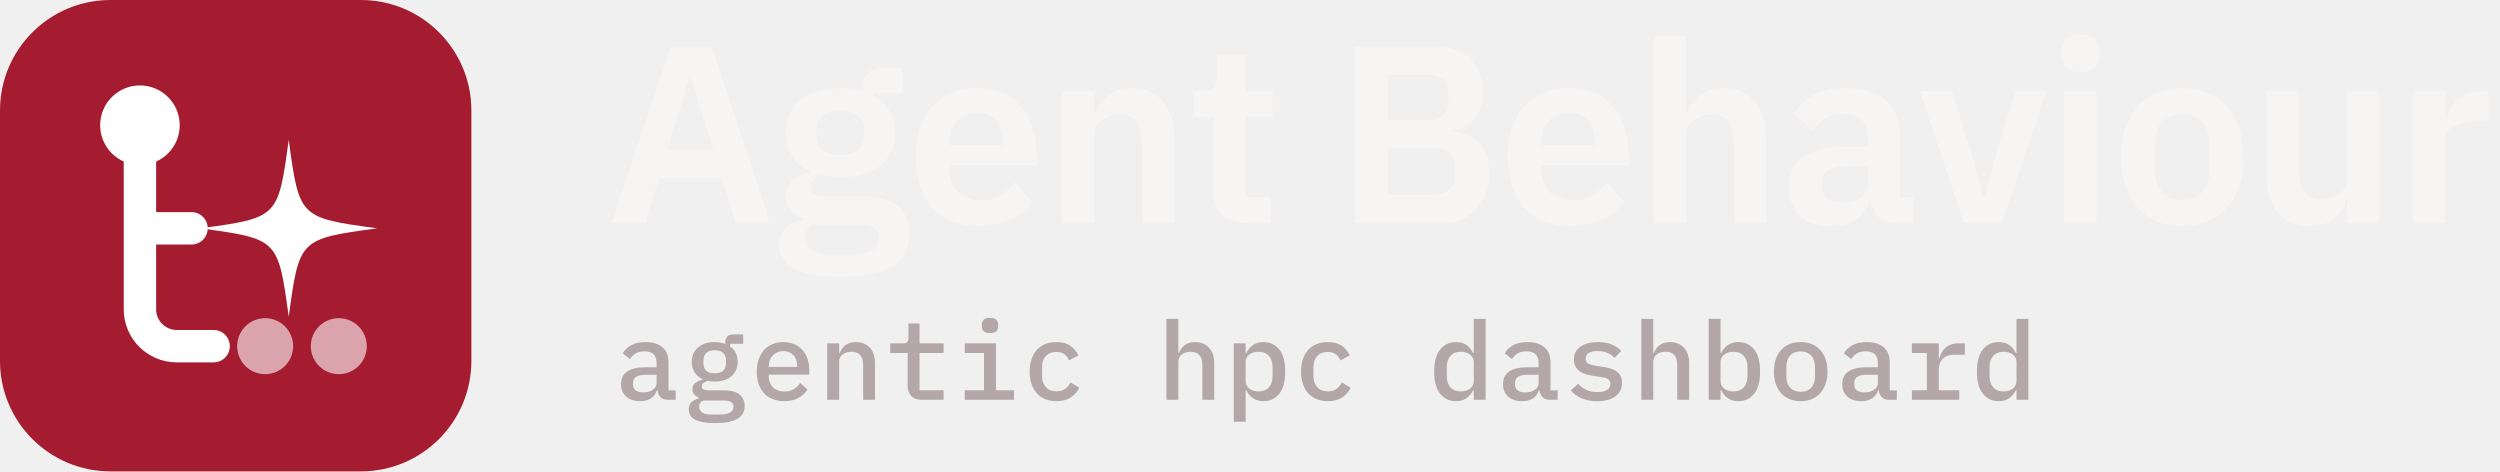
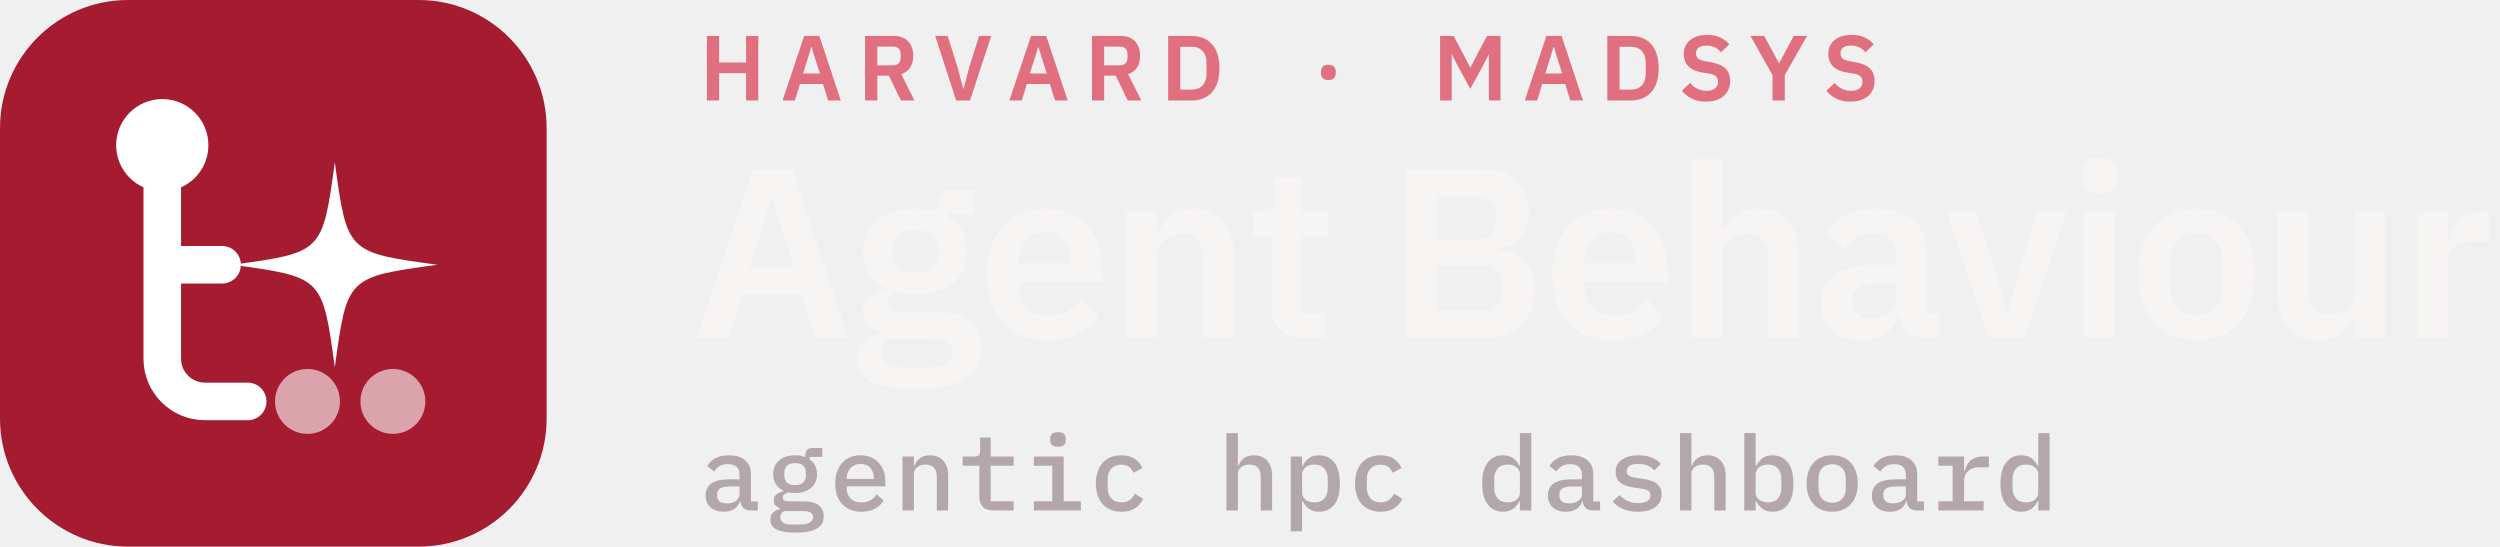
- <svg xmlns="http://www.w3.org/2000/svg" viewBox="0 0 297 56" width="297" height="56" role="img" aria-label="Agent Behaviour, agentic hpc dashboard">
-   <g transform="scale(1.75)">
+ <svg xmlns="http://www.w3.org/2000/svg" viewBox="0 0 311 68" width="311" height="68" role="img" aria-label="Harvard MaDSys: Agent Behaviour, agentic hpc dashboard">
+   <g transform="scale(2.125)">
    <rect width="32" height="32" rx="7.5" fill="#A51C30" />
    <path d="M9.5 10.5V21a2.5 2.5 0 0 0 2.5 2.5H14.5M9.5 15.5H13" fill="none" stroke="#fff" stroke-width="2.2" stroke-linecap="round" stroke-linejoin="round" />
    <circle cx="9.5" cy="8.5" r="2.7" fill="#fff" />
    <path d="M19.6 9.5C20.32 14.78 20.32 14.78 25.6 15.5C20.32 16.22 20.32 16.22 19.6 21.5C18.88 16.22 18.88 16.22 13.6 15.5C18.88 14.78 18.88 14.78 19.6 9.5Z" fill="#fff" />
    <circle cx="18" cy="23.5" r="1.9" fill="#fff" fill-opacity=".6" />
    <circle cx="23" cy="23.5" r="1.9" fill="#fff" fill-opacity=".6" />
  </g>
-   <path transform="translate(72 26.5)" fill="#f7f4f4" d="M19.53 0H15.42L13.74 -5.34H6.3L4.65 0H0.63L7.65 -20.94H12.57ZM12.78 -8.73 11.07 -14.01 10.08 -17.34H9.93L8.94 -14.01L7.26 -8.73ZM36.06 1.32Q36.06 2.94 35.25 4.06Q34.44 5.19 32.64 5.77Q30.84 6.36 27.84 6.36Q25.2 6.36 23.6 5.92Q21.99 5.49 21.27 4.65Q20.55 3.81 20.55 2.67Q20.55 1.35 21.3 0.61Q22.05 -0.12 23.34 -0.33V-0.66Q22.38 -0.93 21.86 -1.62Q21.33 -2.31 21.33 -3.27Q21.33 -4.47 22.2 -5.13Q23.07 -5.79 24.21 -6.03V-6.15Q22.8 -6.81 22.08 -7.98Q21.36 -9.15 21.36 -10.71Q21.36 -12.3 22.09 -13.5Q22.83 -14.7 24.29 -15.36Q25.74 -16.02 27.84 -16.02Q28.62 -16.02 29.31 -15.93Q30 -15.84 30.57 -15.63V-16.14Q30.57 -17.28 31.14 -17.85Q31.71 -18.42 32.79 -18.42H35.22V-15.48H31.89V-15.06Q33.12 -14.37 33.72 -13.24Q34.32 -12.12 34.32 -10.71Q34.32 -9.15 33.59 -7.95Q32.85 -6.75 31.41 -6.11Q29.97 -5.46 27.84 -5.46Q27.18 -5.46 26.57 -5.54Q25.95 -5.61 25.44 -5.73Q24.99 -5.52 24.66 -5.17Q24.33 -4.83 24.33 -4.32Q24.33 -3.72 24.84 -3.43Q25.35 -3.15 26.37 -3.15H30.57Q33.45 -3.15 34.76 -1.98Q36.06 -0.81 36.06 1.32ZM32.46 1.77Q32.46 1.02 31.86 0.6Q31.26 0.18 29.79 0.18H24.45Q24.03 0.51 23.84 0.93Q23.64 1.35 23.64 1.8Q23.64 2.7 24.39 3.21Q25.14 3.72 26.94 3.72H28.86Q30.72 3.72 31.59 3.24Q32.46 2.76 32.46 1.77ZM27.84 -8.07Q29.22 -8.07 29.94 -8.68Q30.66 -9.3 30.66 -10.47V-10.98Q30.66 -12.18 29.94 -12.78Q29.22 -13.38 27.84 -13.38Q26.49 -13.38 25.76 -12.78Q25.02 -12.18 25.02 -10.98V-10.47Q25.02 -9.3 25.76 -8.68Q26.49 -8.07 27.84 -8.07ZM44.16 0.36Q41.85 0.36 40.2 -0.65Q38.55 -1.65 37.66 -3.5Q36.78 -5.34 36.78 -7.86Q36.78 -10.32 37.65 -12.16Q38.52 -14.01 40.14 -15.02Q41.76 -16.02 44.04 -16.02Q46.5 -16.02 48.08 -14.94Q49.65 -13.86 50.41 -12.07Q51.18 -10.29 51.18 -8.13V-6.87H40.77V-6.48Q40.77 -4.8 41.73 -3.75Q42.69 -2.7 44.58 -2.7Q45.99 -2.7 46.92 -3.31Q47.85 -3.93 48.57 -4.83L50.64 -2.52Q49.68 -1.23 48.02 -0.43Q46.35 0.36 44.16 0.36ZM44.1 -13.14Q43.08 -13.14 42.33 -12.67Q41.58 -12.21 41.17 -11.38Q40.77 -10.56 40.77 -9.48V-9.24H47.19V-9.51Q47.19 -10.62 46.83 -11.41Q46.47 -12.21 45.78 -12.67Q45.09 -13.14 44.1 -13.14ZM57.96 0H54.12V-15.66H57.96V-13.05H58.11Q58.59 -14.31 59.62 -15.16Q60.66 -16.02 62.49 -16.02Q64.89 -16.02 66.19 -14.41Q67.5 -12.81 67.5 -9.9V0H63.66V-9.51Q63.66 -11.16 63.06 -12.02Q62.46 -12.87 61.08 -12.87Q60.3 -12.87 59.58 -12.58Q58.86 -12.3 58.41 -11.74Q57.96 -11.19 57.96 -10.35ZM78.96 0H76.2Q74.22 0 73.19 -1.03Q72.15 -2.07 72.15 -3.99V-12.63H69.84V-15.66H71.04Q71.91 -15.66 72.22 -16.06Q72.54 -16.47 72.54 -17.28V-19.95H75.99V-15.66H79.2V-12.63H75.99V-3.06H78.96ZM88.95 0V-20.94H98.64Q101.22 -20.94 102.7 -19.47Q104.19 -18 104.19 -15.57Q104.19 -13.98 103.65 -13.02Q103.11 -12.06 102.25 -11.61Q101.4 -11.16 100.44 -11.07V-10.89Q101.13 -10.89 101.91 -10.62Q102.69 -10.35 103.39 -9.78Q104.1 -9.21 104.53 -8.28Q104.97 -7.35 104.97 -6Q104.97 -4.32 104.27 -2.97Q103.56 -1.62 102.34 -0.81Q101.13 0 99.57 0ZM92.91 -8.97V-3.36H98.43Q99.18 -3.36 99.72 -3.63Q100.26 -3.9 100.54 -4.41Q100.83 -4.92 100.83 -5.64V-6.66Q100.83 -7.41 100.54 -7.92Q100.26 -8.43 99.72 -8.7Q99.18 -8.97 98.43 -8.97ZM92.91 -17.58V-12.21H97.8Q98.52 -12.21 99.03 -12.48Q99.54 -12.75 99.81 -13.25Q100.08 -13.74 100.08 -14.43V-15.36Q100.08 -16.05 99.81 -16.56Q99.54 -17.07 99.03 -17.32Q98.52 -17.58 97.8 -17.58ZM114.48 0.36Q112.17 0.36 110.52 -0.65Q108.87 -1.65 107.98 -3.5Q107.1 -5.34 107.1 -7.86Q107.1 -10.32 107.97 -12.16Q108.84 -14.01 110.46 -15.02Q112.08 -16.02 114.36 -16.02Q116.82 -16.02 118.39 -14.94Q119.97 -13.86 120.73 -12.07Q121.5 -10.29 121.5 -8.13V-6.87H111.09V-6.48Q111.09 -4.8 112.05 -3.75Q113.01 -2.7 114.9 -2.7Q116.31 -2.7 117.24 -3.31Q118.17 -3.93 118.89 -4.83L120.96 -2.52Q120 -1.23 118.33 -0.43Q116.67 0.36 114.48 0.36ZM114.42 -13.14Q113.4 -13.14 112.65 -12.67Q111.9 -12.21 111.49 -11.38Q111.09 -10.56 111.09 -9.48V-9.24H117.51V-9.51Q117.51 -10.62 117.15 -11.41Q116.79 -12.21 116.1 -12.67Q115.41 -13.14 114.42 -13.14ZM124.44 0V-22.2H128.28V-13.05H128.43Q128.91 -14.31 129.94 -15.16Q130.98 -16.02 132.81 -16.02Q135.21 -16.02 136.51 -14.41Q137.82 -12.81 137.82 -9.9V0H133.98V-9.51Q133.98 -11.16 133.38 -12.02Q132.78 -12.87 131.4 -12.87Q130.62 -12.87 129.9 -12.58Q129.18 -12.3 128.73 -11.74Q128.28 -11.19 128.28 -10.35V0ZM155.28 0H153.15Q152.28 0 151.61 -0.4Q150.93 -0.81 150.56 -1.59Q150.18 -2.37 150.18 -3.42V-3.75L151.14 -2.7H150.06Q149.67 -1.2 148.45 -0.42Q147.24 0.36 145.5 0.36Q143.1 0.36 141.81 -0.92Q140.52 -2.19 140.52 -4.26Q140.52 -5.88 141.31 -6.93Q142.11 -7.98 143.61 -8.52Q145.11 -9.06 147.21 -9.06H149.88V-10.2Q149.88 -11.49 149.19 -12.22Q148.5 -12.96 146.97 -12.96Q145.62 -12.96 144.8 -12.38Q143.97 -11.79 143.4 -10.98L141.12 -13.02Q141.99 -14.37 143.43 -15.2Q144.87 -16.02 147.24 -16.02Q150.39 -16.02 152.06 -14.56Q153.72 -13.11 153.72 -10.44V-3.06H155.28ZM149.88 -6.75H147.42Q145.92 -6.75 145.17 -6.25Q144.42 -5.76 144.42 -4.83V-4.32Q144.42 -3.39 145.05 -2.91Q145.68 -2.43 146.79 -2.43Q147.66 -2.43 148.35 -2.68Q149.04 -2.94 149.46 -3.45Q149.88 -3.96 149.88 -4.68ZM165.87 0H161.31L156.09 -15.66H159.87L162.06 -8.91L163.59 -3.33H163.8L165.33 -8.91L167.46 -15.66H171.12ZM175.14 -17.94Q173.97 -17.94 173.43 -18.49Q172.89 -19.05 172.89 -19.86V-20.46Q172.89 -21.3 173.43 -21.84Q173.97 -22.38 175.14 -22.38Q176.31 -22.38 176.85 -21.84Q177.39 -21.3 177.39 -20.46V-19.86Q177.39 -19.05 176.85 -18.49Q176.31 -17.94 175.14 -17.94ZM173.22 0V-15.66H177.06V0ZM187.23 0.36Q185.01 0.36 183.38 -0.65Q181.74 -1.65 180.86 -3.5Q179.97 -5.34 179.97 -7.86Q179.97 -10.38 180.86 -12.2Q181.74 -14.01 183.38 -15.02Q185.01 -16.02 187.23 -16.02Q189.48 -16.02 191.12 -15.02Q192.75 -14.01 193.63 -12.2Q194.52 -10.38 194.52 -7.86Q194.52 -5.34 193.63 -3.5Q192.75 -1.65 191.12 -0.65Q189.48 0.36 187.23 0.36ZM187.23 -2.73Q188.76 -2.73 189.63 -3.67Q190.5 -4.62 190.5 -6.39V-9.3Q190.5 -11.07 189.63 -12Q188.76 -12.93 187.23 -12.93Q185.76 -12.93 184.88 -12Q183.99 -11.07 183.99 -9.3V-6.39Q183.99 -4.62 184.88 -3.67Q185.76 -2.73 187.23 -2.73ZM206.82 0V-2.61H206.67Q206.28 -1.44 205.26 -0.54Q204.24 0.36 202.29 0.36Q199.89 0.36 198.59 -1.25Q197.28 -2.85 197.28 -5.76V-15.66H201.12V-6.15Q201.12 -4.53 201.75 -3.67Q202.38 -2.82 203.76 -2.82Q204.51 -2.82 205.22 -3.09Q205.92 -3.36 206.37 -3.92Q206.82 -4.47 206.82 -5.31V-15.66H210.66V0ZM218.49 0H214.65V-15.66H218.49V-12.42H218.64Q218.85 -13.26 219.34 -13.99Q219.84 -14.73 220.69 -15.2Q221.55 -15.66 222.78 -15.66H223.62V-12.03H222.42Q221.13 -12.03 220.25 -11.77Q219.36 -11.52 218.93 -10.99Q218.49 -10.47 218.49 -9.6Z" />
-   <path transform="translate(73 47.5)" fill="#b3a7aa" d="M6.4 0Q5.79 0 5.48 -0.31Q5.17 -0.62 5.11 -1.13H5.04Q4.85 -0.52 4.34 -0.18Q3.82 0.16 3.03 0.16Q2 0.16 1.39 -0.38Q0.78 -0.92 0.78 -1.87Q0.78 -2.85 1.5 -3.36Q2.22 -3.87 3.72 -3.87H5V-4.39Q5 -5.76 3.56 -5.76Q2.91 -5.76 2.51 -5.51Q2.11 -5.25 1.83 -4.84L0.99 -5.52Q1.27 -6.07 1.95 -6.47Q2.63 -6.86 3.69 -6.86Q4.97 -6.86 5.69 -6.25Q6.42 -5.64 6.42 -4.48V-1.12H7.27V0ZM3.43 -0.88Q4.12 -0.88 4.56 -1.2Q5 -1.51 5 -2V-2.98H3.74Q2.21 -2.98 2.21 -2.05V-1.79Q2.21 -1.34 2.54 -1.11Q2.86 -0.88 3.43 -0.88ZM15.47 0.73Q15.47 1.77 14.6 2.26Q13.73 2.76 11.95 2.76Q11.08 2.76 10.48 2.65Q9.89 2.53 9.52 2.33Q9.15 2.12 8.99 1.82Q8.83 1.52 8.83 1.14Q8.83 0.6 9.13 0.29Q9.44 -0.01 10 -0.16V-0.29Q9.66 -0.42 9.46 -0.65Q9.26 -0.88 9.26 -1.26Q9.26 -1.75 9.59 -2.01Q9.93 -2.26 10.46 -2.39V-2.46Q9.85 -2.74 9.52 -3.26Q9.18 -3.78 9.18 -4.51Q9.18 -5.04 9.37 -5.48Q9.57 -5.92 9.93 -6.22Q10.28 -6.53 10.78 -6.7Q11.28 -6.86 11.91 -6.86Q12.61 -6.86 13.17 -6.64V-6.86Q13.17 -7.25 13.39 -7.51Q13.61 -7.77 14.07 -7.77H15.29V-6.66H13.73V-6.34Q14.17 -6.04 14.4 -5.58Q14.64 -5.12 14.64 -4.51Q14.64 -3.98 14.44 -3.54Q14.25 -3.11 13.89 -2.8Q13.53 -2.5 13.03 -2.33Q12.53 -2.17 11.91 -2.17Q11.47 -2.17 11.08 -2.25Q10.84 -2.18 10.61 -2.03Q10.37 -1.87 10.37 -1.6Q10.37 -1.29 10.67 -1.21Q10.97 -1.13 11.41 -1.13H12.92Q14.27 -1.13 14.87 -0.62Q15.47 -0.1 15.47 0.73ZM14.14 0.82Q14.14 0.48 13.87 0.28Q13.6 0.08 12.88 0.08H10.56Q10.06 0.31 10.06 0.83Q10.06 1.21 10.38 1.48Q10.7 1.75 11.44 1.75H12.49Q13.3 1.75 13.72 1.51Q14.14 1.27 14.14 0.82ZM11.91 -3.15Q12.6 -3.15 12.92 -3.47Q13.25 -3.8 13.25 -4.34V-4.69Q13.25 -5.24 12.92 -5.56Q12.6 -5.89 11.91 -5.89Q11.22 -5.89 10.89 -5.56Q10.57 -5.24 10.57 -4.69V-4.34Q10.57 -3.8 10.89 -3.47Q11.22 -3.15 11.91 -3.15ZM20.16 0.16Q19.4 0.16 18.79 -0.09Q18.17 -0.34 17.76 -0.79Q17.34 -1.25 17.12 -1.89Q16.9 -2.53 16.9 -3.34Q16.9 -4.15 17.13 -4.8Q17.36 -5.45 17.76 -5.91Q18.17 -6.37 18.76 -6.62Q19.34 -6.86 20.06 -6.86Q20.76 -6.86 21.33 -6.62Q21.91 -6.38 22.31 -5.94Q22.71 -5.5 22.93 -4.89Q23.14 -4.28 23.14 -3.54V-3H18.33V-2.78Q18.33 -1.99 18.82 -1.49Q19.32 -0.99 20.19 -0.99Q20.84 -0.99 21.3 -1.27Q21.76 -1.55 22.05 -2.02L22.93 -1.23Q22.59 -0.65 21.9 -0.25Q21.2 0.16 20.16 0.16ZM20.06 -5.79Q19.68 -5.79 19.36 -5.65Q19.05 -5.52 18.82 -5.28Q18.59 -5.04 18.46 -4.72Q18.33 -4.39 18.33 -4V-3.91H21.7V-4.04Q21.7 -4.84 21.25 -5.31Q20.8 -5.79 20.06 -5.79ZM25.27 0V-6.71H26.69V-5.56H26.75Q26.86 -5.82 27.02 -6.06Q27.18 -6.3 27.42 -6.48Q27.65 -6.66 27.96 -6.76Q28.27 -6.86 28.69 -6.86Q29.7 -6.86 30.33 -6.2Q30.95 -5.54 30.95 -4.32V0H29.54V-4.11Q29.54 -5.71 28.14 -5.71Q27.87 -5.71 27.61 -5.64Q27.35 -5.56 27.14 -5.42Q26.94 -5.28 26.81 -5.06Q26.69 -4.84 26.69 -4.55V0ZM36.54 0Q35.66 0 35.24 -0.47Q34.83 -0.95 34.83 -1.7V-5.56H32.76V-6.71H34.23Q34.61 -6.71 34.76 -6.86Q34.92 -7.01 34.92 -7.4V-9.07H36.24V-6.71H39.1V-5.56H36.24V-1.14H39.1V0ZM44.62 -7.93Q44.07 -7.93 43.86 -8.15Q43.64 -8.37 43.64 -8.7V-8.97Q43.64 -9.29 43.86 -9.52Q44.07 -9.74 44.6 -9.74Q45.15 -9.74 45.36 -9.52Q45.58 -9.29 45.58 -8.97V-8.7Q45.58 -8.37 45.36 -8.15Q45.15 -7.93 44.62 -7.93ZM41.61 -1.14H43.9V-5.56H41.61V-6.71H45.32V-1.14H47.46V0H41.61ZM52.51 0.16Q51.75 0.16 51.16 -0.09Q50.57 -0.34 50.16 -0.79Q49.75 -1.25 49.54 -1.9Q49.32 -2.55 49.32 -3.35Q49.32 -4.16 49.54 -4.81Q49.75 -5.46 50.16 -5.92Q50.57 -6.37 51.16 -6.62Q51.75 -6.86 52.49 -6.86Q53.53 -6.86 54.16 -6.42Q54.8 -5.98 55.11 -5.28L54 -4.68Q53.82 -5.15 53.45 -5.42Q53.08 -5.69 52.49 -5.69Q51.69 -5.69 51.25 -5.21Q50.8 -4.72 50.8 -3.91V-2.79Q50.8 -2 51.25 -1.51Q51.69 -1.01 52.52 -1.01Q53.14 -1.01 53.54 -1.3Q53.94 -1.59 54.17 -2.08L55.21 -1.44Q54.89 -0.74 54.22 -0.29Q53.56 0.16 52.51 0.16ZM65.57 -9.62H66.99V-5.56H67.05Q67.16 -5.82 67.32 -6.06Q67.48 -6.3 67.72 -6.48Q67.95 -6.66 68.26 -6.76Q68.58 -6.86 68.99 -6.86Q70.01 -6.86 70.63 -6.2Q71.25 -5.54 71.25 -4.32V0H69.84V-4.11Q69.84 -5.71 68.45 -5.71Q68.17 -5.71 67.91 -5.64Q67.65 -5.56 67.44 -5.42Q67.24 -5.28 67.11 -5.06Q66.99 -4.84 66.99 -4.55V0H65.57ZM73.57 -6.71H74.98V-5.56H75.06Q75.36 -6.17 75.86 -6.52Q76.35 -6.86 77.09 -6.86Q78.27 -6.86 78.98 -5.98Q79.68 -5.1 79.68 -3.35Q79.68 -1.61 78.98 -0.73Q78.27 0.16 77.09 0.16Q76.35 0.16 75.86 -0.19Q75.36 -0.53 75.06 -1.14H74.98V2.6H73.57ZM76.51 -1Q77.31 -1 77.75 -1.49Q78.18 -1.99 78.18 -2.81V-3.9Q78.18 -4.72 77.75 -5.21Q77.31 -5.71 76.51 -5.71Q76.19 -5.71 75.92 -5.63Q75.65 -5.55 75.44 -5.39Q75.23 -5.24 75.11 -5.01Q74.98 -4.78 74.98 -4.47V-2.24Q74.98 -1.92 75.11 -1.7Q75.23 -1.47 75.44 -1.31Q75.65 -1.16 75.92 -1.08Q76.19 -1 76.51 -1ZM84.75 0.16Q83.99 0.16 83.4 -0.09Q82.81 -0.34 82.4 -0.79Q81.99 -1.25 81.78 -1.9Q81.56 -2.55 81.56 -3.35Q81.56 -4.16 81.78 -4.81Q81.99 -5.46 82.4 -5.92Q82.81 -6.37 83.4 -6.62Q83.99 -6.86 84.73 -6.86Q85.77 -6.86 86.4 -6.42Q87.04 -5.98 87.35 -5.28L86.24 -4.68Q86.06 -5.15 85.69 -5.42Q85.32 -5.69 84.73 -5.69Q83.93 -5.69 83.49 -5.21Q83.04 -4.72 83.04 -3.91V-2.79Q83.04 -2 83.49 -1.51Q83.93 -1.01 84.76 -1.01Q85.38 -1.01 85.78 -1.3Q86.18 -1.59 86.41 -2.08L87.45 -1.44Q87.13 -0.74 86.46 -0.29Q85.8 0.16 84.75 0.16ZM102.08 -1.14H102Q101.7 -0.53 101.21 -0.19Q100.71 0.16 99.97 0.16Q98.79 0.16 98.09 -0.73Q97.38 -1.61 97.38 -3.35Q97.38 -5.1 98.09 -5.98Q98.79 -6.86 99.97 -6.86Q100.71 -6.86 101.21 -6.52Q101.7 -6.17 102 -5.56H102.08V-9.62H103.49V0H102.08ZM100.56 -1Q100.87 -1 101.14 -1.08Q101.41 -1.16 101.62 -1.31Q101.83 -1.47 101.95 -1.7Q102.08 -1.92 102.08 -2.24V-4.47Q102.08 -4.78 101.95 -5.01Q101.83 -5.24 101.62 -5.39Q101.41 -5.55 101.14 -5.63Q100.87 -5.71 100.56 -5.71Q99.75 -5.71 99.31 -5.21Q98.88 -4.72 98.88 -3.9V-2.81Q98.88 -1.99 99.31 -1.49Q99.75 -1 100.56 -1ZM111.18 0Q110.57 0 110.26 -0.31Q109.95 -0.62 109.89 -1.13H109.82Q109.63 -0.52 109.12 -0.18Q108.6 0.16 107.81 0.16Q106.78 0.16 106.17 -0.38Q105.56 -0.92 105.56 -1.87Q105.56 -2.85 106.28 -3.36Q107 -3.87 108.5 -3.87H109.79V-4.39Q109.79 -5.76 108.34 -5.76Q107.69 -5.76 107.29 -5.51Q106.89 -5.25 106.61 -4.84L105.77 -5.52Q106.05 -6.07 106.73 -6.47Q107.41 -6.86 108.47 -6.86Q109.75 -6.86 110.47 -6.25Q111.2 -5.64 111.2 -4.48V-1.12H112.05V0ZM108.21 -0.88Q108.9 -0.88 109.34 -1.2Q109.79 -1.51 109.79 -2V-2.98H108.52Q106.99 -2.98 106.99 -2.05V-1.79Q106.99 -1.34 107.32 -1.11Q107.64 -0.88 108.21 -0.88ZM116.75 0.16Q115.66 0.16 114.87 -0.19Q114.09 -0.55 113.61 -1.13L114.48 -1.91Q114.92 -1.43 115.47 -1.18Q116.03 -0.92 116.78 -0.92Q117.47 -0.92 117.89 -1.16Q118.31 -1.39 118.31 -1.89Q118.31 -2.09 118.24 -2.24Q118.16 -2.38 118.01 -2.47Q117.87 -2.56 117.68 -2.61Q117.49 -2.67 117.29 -2.69L116.22 -2.86Q115.83 -2.91 115.43 -3.03Q115.02 -3.15 114.71 -3.36Q114.39 -3.57 114.19 -3.91Q113.98 -4.25 113.98 -4.77Q113.98 -5.8 114.77 -6.33Q115.56 -6.86 116.84 -6.86Q117.78 -6.86 118.46 -6.58Q119.15 -6.3 119.6 -5.81L118.81 -4.98Q118.55 -5.28 118.07 -5.53Q117.59 -5.79 116.79 -5.79Q115.38 -5.79 115.38 -4.89Q115.38 -4.46 115.68 -4.3Q115.99 -4.13 116.4 -4.08L117.47 -3.91Q117.87 -3.85 118.27 -3.74Q118.66 -3.64 118.98 -3.43Q119.3 -3.21 119.5 -2.87Q119.7 -2.53 119.7 -2.02Q119.7 -1 118.92 -0.42Q118.13 0.16 116.75 0.16ZM121.99 -9.62H123.41V-5.56H123.47Q123.58 -5.82 123.74 -6.06Q123.9 -6.3 124.14 -6.48Q124.37 -6.66 124.68 -6.76Q125 -6.86 125.41 -6.86Q126.43 -6.86 127.05 -6.2Q127.67 -5.54 127.67 -4.32V0H126.26V-4.11Q126.26 -5.71 124.87 -5.71Q124.59 -5.71 124.33 -5.64Q124.07 -5.56 123.86 -5.42Q123.66 -5.28 123.53 -5.06Q123.41 -4.84 123.41 -4.55V0H121.99ZM129.99 -9.62H131.4V-5.56H131.48Q131.78 -6.17 132.28 -6.52Q132.77 -6.86 133.51 -6.86Q134.69 -6.86 135.4 -5.98Q136.1 -5.1 136.1 -3.35Q136.1 -1.61 135.4 -0.73Q134.69 0.16 133.51 0.16Q132.77 0.16 132.28 -0.19Q131.78 -0.53 131.48 -1.14H131.4V0H129.99ZM132.93 -1Q133.73 -1 134.17 -1.49Q134.6 -1.99 134.6 -2.81V-3.9Q134.6 -4.72 134.17 -5.21Q133.73 -5.71 132.93 -5.71Q132.61 -5.71 132.34 -5.63Q132.07 -5.55 131.86 -5.39Q131.65 -5.24 131.53 -5.01Q131.4 -4.78 131.4 -4.47V-2.24Q131.4 -1.92 131.53 -1.7Q131.65 -1.47 131.86 -1.31Q132.07 -1.16 132.34 -1.08Q132.61 -1 132.93 -1ZM140.92 0.16Q140.18 0.16 139.59 -0.09Q139 -0.34 138.59 -0.79Q138.18 -1.25 137.96 -1.9Q137.74 -2.55 137.74 -3.35Q137.74 -4.16 137.96 -4.81Q138.18 -5.46 138.59 -5.92Q139 -6.37 139.59 -6.62Q140.18 -6.86 140.92 -6.86Q141.66 -6.86 142.25 -6.62Q142.84 -6.37 143.25 -5.92Q143.66 -5.46 143.88 -4.81Q144.11 -4.16 144.11 -3.35Q144.11 -2.55 143.88 -1.9Q143.66 -1.25 143.25 -0.79Q142.84 -0.34 142.25 -0.09Q141.66 0.16 140.92 0.16ZM140.92 -0.96Q141.7 -0.96 142.16 -1.44Q142.62 -1.91 142.62 -2.85V-3.86Q142.62 -4.8 142.16 -5.27Q141.7 -5.75 140.92 -5.75Q140.14 -5.75 139.68 -5.27Q139.22 -4.8 139.22 -3.86V-2.85Q139.22 -1.91 139.68 -1.44Q140.14 -0.96 140.92 -0.96ZM151.48 0Q150.87 0 150.56 -0.31Q150.25 -0.62 150.19 -1.13H150.12Q149.93 -0.52 149.42 -0.18Q148.9 0.16 148.11 0.16Q147.08 0.16 146.47 -0.38Q145.86 -0.92 145.86 -1.87Q145.86 -2.85 146.58 -3.36Q147.3 -3.87 148.8 -3.87H150.09V-4.39Q150.09 -5.76 148.64 -5.76Q147.99 -5.76 147.59 -5.51Q147.19 -5.25 146.91 -4.84L146.07 -5.52Q146.35 -6.07 147.03 -6.47Q147.71 -6.86 148.77 -6.86Q150.05 -6.86 150.77 -6.25Q151.5 -5.64 151.5 -4.48V-1.12H152.35V0ZM148.51 -0.88Q149.2 -0.88 149.64 -1.2Q150.09 -1.51 150.09 -2V-2.98H148.82Q147.29 -2.98 147.29 -2.05V-1.79Q147.29 -1.34 147.62 -1.11Q147.94 -0.88 148.51 -0.88ZM154.13 -1.14H155.91V-5.56H154.13V-6.71H157.33V-4.93H157.4Q157.5 -5.28 157.66 -5.6Q157.83 -5.93 158.09 -6.17Q158.35 -6.41 158.73 -6.56Q159.11 -6.71 159.61 -6.71H160.42V-5.36H159.09Q158.31 -5.36 157.82 -4.89Q157.33 -4.43 157.33 -3.65V-1.14H159.76V0H154.13ZM166.56 -1.14H166.48Q166.18 -0.53 165.69 -0.19Q165.19 0.16 164.45 0.16Q163.27 0.16 162.57 -0.73Q161.86 -1.61 161.86 -3.35Q161.86 -5.1 162.57 -5.98Q163.27 -6.86 164.45 -6.86Q165.19 -6.86 165.69 -6.52Q166.18 -6.17 166.48 -5.56H166.56V-9.62H167.97V0H166.56ZM165.04 -1Q165.35 -1 165.62 -1.08Q165.89 -1.16 166.1 -1.31Q166.31 -1.47 166.43 -1.7Q166.56 -1.92 166.56 -2.24V-4.47Q166.56 -4.78 166.43 -5.01Q166.31 -5.24 166.1 -5.39Q165.89 -5.55 165.62 -5.63Q165.35 -5.71 165.04 -5.71Q164.23 -5.71 163.79 -5.21Q163.36 -4.72 163.36 -3.9V-2.81Q163.36 -1.99 163.79 -1.49Q164.23 -1 165.04 -1Z" />
+   <path transform="translate(87 12.5)" fill="#e0707f" d="M5.81 0V-3.39H2.46V0H0.94V-8.03H2.46V-4.73H5.81V-8.03H7.33V0ZM17.59 0H16.02L15.38 -2.05H12.52L11.89 0H10.35L13.04 -8.03H14.93ZM15.01 -3.35 14.35 -5.37 13.97 -6.65H13.91L13.54 -5.37L12.89 -3.35ZM22.14 -3.09V0H20.62V-8.03H24.24Q24.98 -8.03 25.51 -7.72Q26.04 -7.42 26.32 -6.86Q26.61 -6.3 26.61 -5.54Q26.61 -4.73 26.24 -4.12Q25.86 -3.52 25.12 -3.27L26.76 0H25.07L23.57 -3.09ZM22.14 -4.37H24.09Q24.39 -4.37 24.6 -4.48Q24.81 -4.59 24.92 -4.79Q25.04 -4.99 25.04 -5.28V-5.81Q25.04 -6.11 24.92 -6.3Q24.81 -6.5 24.6 -6.6Q24.39 -6.7 24.09 -6.7H22.14ZM33.67 0H31.95L29.34 -8.03H30.89L32.12 -4.12L32.83 -1.45H32.87L33.57 -4.12L34.8 -8.03H36.31ZM45.82 0H44.24L43.6 -2.05H40.74L40.11 0H38.57L41.26 -8.03H43.15ZM43.23 -3.35 42.57 -5.37 42.19 -6.65H42.14L41.76 -5.37L41.11 -3.35ZM50.36 -3.09V0H48.84V-8.03H52.46Q53.2 -8.03 53.73 -7.72Q54.26 -7.42 54.54 -6.86Q54.83 -6.3 54.83 -5.54Q54.83 -4.73 54.46 -4.12Q54.08 -3.52 53.34 -3.27L54.98 0H53.29L51.8 -3.09ZM50.36 -4.37H52.31Q52.61 -4.37 52.82 -4.48Q53.03 -4.59 53.14 -4.79Q53.26 -4.99 53.26 -5.28V-5.81Q53.26 -6.11 53.14 -6.3Q53.03 -6.5 52.82 -6.6Q52.61 -6.7 52.31 -6.7H50.36ZM58.32 0V-8.03H61.24Q62.28 -8.03 63.07 -7.58Q63.85 -7.13 64.27 -6.24Q64.7 -5.35 64.7 -4.01Q64.7 -2.68 64.27 -1.79Q63.85 -0.9 63.07 -0.45Q62.28 0 61.24 0ZM59.83 -1.35H61.24Q61.8 -1.35 62.21 -1.57Q62.63 -1.79 62.86 -2.25Q63.09 -2.7 63.09 -3.38V-4.65Q63.09 -5.34 62.86 -5.78Q62.63 -6.23 62.21 -6.46Q61.8 -6.68 61.24 -6.68H59.83ZM78.25 -2.54Q77.77 -2.54 77.55 -2.78Q77.33 -3.02 77.33 -3.38V-3.59Q77.33 -3.97 77.55 -4.2Q77.77 -4.44 78.25 -4.44Q78.72 -4.44 78.94 -4.2Q79.17 -3.97 79.17 -3.59V-3.38Q79.17 -3.02 78.94 -2.78Q78.72 -2.54 78.25 -2.54ZM92.15 0V-8.03H93.83L95.04 -5.75L95.9 -4.11H95.93L96.78 -5.75L97.98 -8.03H99.66V0H98.22V-4.44V-5.7H98.19L97.57 -4.49L95.9 -1.45L94.25 -4.47L93.62 -5.76H93.59V-4.44V0ZM109.93 0H108.35L107.71 -2.05H104.86L104.22 0H102.68L105.37 -8.03H107.26ZM107.34 -3.35 106.69 -5.37 106.31 -6.65H106.25L105.87 -5.37L105.23 -3.35ZM112.95 0V-8.03H115.87Q116.92 -8.03 117.7 -7.58Q118.48 -7.13 118.91 -6.24Q119.34 -5.35 119.34 -4.01Q119.34 -2.68 118.91 -1.79Q118.48 -0.9 117.7 -0.45Q116.92 0 115.87 0ZM114.47 -1.35H115.87Q116.44 -1.35 116.85 -1.57Q117.27 -1.79 117.5 -2.25Q117.73 -2.7 117.73 -3.38V-4.65Q117.73 -5.34 117.5 -5.78Q117.27 -6.23 116.85 -6.46Q116.44 -6.68 115.87 -6.68H114.47ZM125.21 0.14Q124.19 0.14 123.46 -0.23Q122.73 -0.6 122.22 -1.2L123.25 -2.19Q123.66 -1.7 124.17 -1.45Q124.68 -1.2 125.3 -1.2Q126.01 -1.2 126.36 -1.51Q126.72 -1.82 126.72 -2.32Q126.72 -2.6 126.62 -2.8Q126.52 -3 126.28 -3.14Q126.04 -3.28 125.63 -3.35L124.87 -3.46Q124.06 -3.59 123.53 -3.89Q122.99 -4.19 122.73 -4.67Q122.46 -5.15 122.46 -5.8Q122.46 -6.52 122.82 -7.05Q123.18 -7.58 123.83 -7.87Q124.48 -8.16 125.37 -8.16Q126.28 -8.16 126.96 -7.86Q127.64 -7.56 128.12 -6.98L127.09 -6Q126.79 -6.37 126.36 -6.6Q125.94 -6.83 125.29 -6.83Q124.65 -6.83 124.32 -6.58Q123.98 -6.34 123.98 -5.89Q123.98 -5.58 124.1 -5.38Q124.21 -5.19 124.46 -5.08Q124.72 -4.97 125.1 -4.89L125.84 -4.75Q126.66 -4.61 127.19 -4.31Q127.72 -4.01 127.97 -3.55Q128.23 -3.08 128.23 -2.42Q128.23 -1.66 127.87 -1.08Q127.52 -0.51 126.85 -0.18Q126.17 0.14 125.21 0.14ZM135.03 0H133.5V-3.15L130.76 -8.03H132.46L134.31 -4.63H134.33L136.14 -8.03H137.79L135.03 -3.16ZM143.19 0.14Q142.16 0.14 141.43 -0.23Q140.7 -0.6 140.2 -1.2L141.22 -2.19Q141.63 -1.7 142.15 -1.45Q142.66 -1.2 143.28 -1.2Q143.98 -1.2 144.34 -1.51Q144.69 -1.82 144.69 -2.32Q144.69 -2.6 144.6 -2.8Q144.5 -3 144.26 -3.14Q144.01 -3.28 143.6 -3.35L142.84 -3.46Q142.04 -3.59 141.5 -3.89Q140.97 -4.19 140.7 -4.67Q140.44 -5.15 140.44 -5.8Q140.44 -6.52 140.79 -7.05Q141.15 -7.58 141.8 -7.87Q142.45 -8.16 143.35 -8.16Q144.26 -8.16 144.93 -7.86Q145.61 -7.56 146.1 -6.98L145.06 -6Q144.76 -6.37 144.34 -6.6Q143.91 -6.83 143.27 -6.83Q142.62 -6.83 142.29 -6.58Q141.96 -6.34 141.96 -5.89Q141.96 -5.58 142.07 -5.38Q142.19 -5.19 142.44 -5.08Q142.69 -4.97 143.07 -4.89L143.82 -4.75Q144.64 -4.61 145.16 -4.31Q145.69 -4.01 145.95 -3.55Q146.2 -3.08 146.2 -2.42Q146.2 -1.66 145.85 -1.08Q145.5 -0.51 144.82 -0.18Q144.14 0.14 143.19 0.14Z" />
+   <path transform="translate(86 42)" fill="#f7f4f4" d="M19.53 0H15.42L13.74 -5.34H6.3L4.65 0H0.63L7.65 -20.94H12.57ZM12.78 -8.73 11.07 -14.01 10.08 -17.34H9.93L8.94 -14.01L7.26 -8.73ZM36.06 1.32Q36.06 2.94 35.25 4.06Q34.44 5.19 32.64 5.77Q30.84 6.36 27.84 6.36Q25.2 6.36 23.6 5.92Q21.99 5.49 21.27 4.65Q20.55 3.81 20.55 2.67Q20.55 1.35 21.3 0.61Q22.05 -0.12 23.34 -0.33V-0.66Q22.38 -0.93 21.86 -1.62Q21.33 -2.31 21.33 -3.27Q21.33 -4.47 22.2 -5.13Q23.07 -5.79 24.21 -6.03V-6.15Q22.8 -6.81 22.08 -7.98Q21.36 -9.15 21.36 -10.71Q21.36 -12.3 22.09 -13.5Q22.83 -14.7 24.29 -15.36Q25.74 -16.02 27.84 -16.02Q28.62 -16.02 29.31 -15.93Q30 -15.84 30.57 -15.63V-16.14Q30.57 -17.28 31.14 -17.85Q31.71 -18.42 32.79 -18.42H35.22V-15.48H31.89V-15.06Q33.12 -14.37 33.72 -13.24Q34.32 -12.12 34.32 -10.71Q34.32 -9.15 33.59 -7.95Q32.85 -6.75 31.41 -6.11Q29.97 -5.46 27.84 -5.46Q27.18 -5.46 26.57 -5.54Q25.95 -5.61 25.44 -5.73Q24.99 -5.52 24.66 -5.17Q24.33 -4.83 24.33 -4.32Q24.33 -3.72 24.84 -3.43Q25.35 -3.15 26.37 -3.15H30.57Q33.45 -3.15 34.76 -1.98Q36.06 -0.81 36.06 1.32ZM32.46 1.77Q32.46 1.02 31.86 0.6Q31.26 0.18 29.79 0.18H24.45Q24.03 0.51 23.84 0.93Q23.64 1.35 23.64 1.8Q23.64 2.7 24.39 3.21Q25.14 3.72 26.94 3.72H28.86Q30.72 3.72 31.59 3.24Q32.46 2.76 32.46 1.77ZM27.84 -8.07Q29.22 -8.07 29.94 -8.68Q30.66 -9.3 30.66 -10.47V-10.98Q30.66 -12.18 29.94 -12.78Q29.22 -13.38 27.84 -13.38Q26.49 -13.38 25.76 -12.78Q25.02 -12.18 25.02 -10.98V-10.47Q25.02 -9.3 25.76 -8.68Q26.49 -8.07 27.84 -8.07ZM44.16 0.36Q41.85 0.36 40.2 -0.65Q38.55 -1.65 37.66 -3.5Q36.78 -5.34 36.78 -7.86Q36.78 -10.32 37.65 -12.16Q38.52 -14.01 40.14 -15.02Q41.76 -16.02 44.04 -16.02Q46.5 -16.02 48.08 -14.94Q49.65 -13.86 50.41 -12.07Q51.18 -10.29 51.18 -8.13V-6.87H40.77V-6.48Q40.77 -4.8 41.73 -3.75Q42.69 -2.7 44.58 -2.7Q45.99 -2.7 46.92 -3.31Q47.85 -3.93 48.57 -4.83L50.64 -2.52Q49.68 -1.23 48.02 -0.43Q46.35 0.36 44.16 0.36ZM44.1 -13.14Q43.08 -13.14 42.33 -12.67Q41.58 -12.21 41.17 -11.38Q40.77 -10.56 40.77 -9.48V-9.24H47.19V-9.51Q47.19 -10.62 46.83 -11.41Q46.47 -12.21 45.78 -12.67Q45.09 -13.14 44.1 -13.14ZM57.96 0H54.12V-15.66H57.96V-13.05H58.11Q58.59 -14.31 59.62 -15.16Q60.66 -16.02 62.49 -16.02Q64.89 -16.02 66.19 -14.41Q67.5 -12.81 67.5 -9.9V0H63.66V-9.51Q63.66 -11.16 63.06 -12.02Q62.46 -12.87 61.08 -12.87Q60.3 -12.87 59.58 -12.58Q58.86 -12.3 58.41 -11.74Q57.96 -11.19 57.96 -10.35ZM78.96 0H76.2Q74.22 0 73.19 -1.03Q72.15 -2.07 72.15 -3.99V-12.63H69.84V-15.66H71.04Q71.91 -15.66 72.22 -16.06Q72.54 -16.47 72.54 -17.28V-19.95H75.99V-15.66H79.2V-12.63H75.99V-3.06H78.96ZM88.95 0V-20.94H98.64Q101.22 -20.94 102.7 -19.47Q104.19 -18 104.19 -15.57Q104.19 -13.98 103.65 -13.02Q103.11 -12.06 102.25 -11.61Q101.4 -11.16 100.44 -11.07V-10.89Q101.13 -10.89 101.91 -10.62Q102.69 -10.35 103.39 -9.78Q104.1 -9.21 104.53 -8.28Q104.97 -7.35 104.97 -6Q104.97 -4.32 104.27 -2.97Q103.56 -1.62 102.34 -0.81Q101.13 0 99.57 0ZM92.91 -8.97V-3.36H98.43Q99.18 -3.36 99.72 -3.63Q100.26 -3.9 100.54 -4.41Q100.83 -4.92 100.83 -5.64V-6.66Q100.83 -7.41 100.54 -7.92Q100.26 -8.43 99.72 -8.7Q99.18 -8.97 98.43 -8.97ZM92.91 -17.58V-12.21H97.8Q98.52 -12.21 99.03 -12.48Q99.54 -12.75 99.81 -13.25Q100.08 -13.74 100.08 -14.43V-15.36Q100.08 -16.05 99.81 -16.56Q99.54 -17.07 99.03 -17.32Q98.52 -17.58 97.8 -17.58ZM114.48 0.36Q112.17 0.36 110.52 -0.65Q108.87 -1.65 107.98 -3.5Q107.1 -5.34 107.1 -7.86Q107.1 -10.32 107.97 -12.16Q108.84 -14.01 110.46 -15.02Q112.08 -16.02 114.36 -16.02Q116.82 -16.02 118.39 -14.94Q119.97 -13.86 120.73 -12.07Q121.5 -10.29 121.5 -8.13V-6.87H111.09V-6.48Q111.09 -4.8 112.05 -3.75Q113.01 -2.7 114.9 -2.7Q116.31 -2.7 117.24 -3.31Q118.17 -3.93 118.89 -4.83L120.96 -2.52Q120 -1.23 118.33 -0.43Q116.67 0.36 114.48 0.36ZM114.42 -13.14Q113.4 -13.14 112.65 -12.67Q111.9 -12.21 111.49 -11.38Q111.09 -10.56 111.09 -9.48V-9.24H117.51V-9.51Q117.51 -10.62 117.15 -11.41Q116.79 -12.21 116.1 -12.67Q115.41 -13.14 114.42 -13.14ZM124.44 0V-22.2H128.28V-13.05H128.43Q128.91 -14.31 129.94 -15.16Q130.98 -16.02 132.81 -16.02Q135.21 -16.02 136.51 -14.41Q137.82 -12.81 137.82 -9.9V0H133.98V-9.51Q133.98 -11.16 133.38 -12.02Q132.78 -12.87 131.4 -12.87Q130.62 -12.87 129.9 -12.58Q129.18 -12.3 128.73 -11.74Q128.28 -11.19 128.28 -10.35V0ZM155.28 0H153.15Q152.28 0 151.61 -0.4Q150.93 -0.81 150.56 -1.59Q150.18 -2.37 150.18 -3.42V-3.75L151.14 -2.7H150.06Q149.67 -1.2 148.45 -0.42Q147.24 0.36 145.5 0.36Q143.1 0.36 141.81 -0.92Q140.52 -2.19 140.52 -4.26Q140.52 -5.88 141.31 -6.93Q142.11 -7.98 143.61 -8.52Q145.11 -9.06 147.21 -9.06H149.88V-10.2Q149.88 -11.49 149.19 -12.22Q148.5 -12.96 146.97 -12.96Q145.62 -12.96 144.8 -12.38Q143.97 -11.79 143.4 -10.98L141.12 -13.02Q141.99 -14.37 143.43 -15.2Q144.87 -16.02 147.24 -16.02Q150.39 -16.02 152.06 -14.56Q153.72 -13.11 153.72 -10.44V-3.06H155.28ZM149.88 -6.75H147.42Q145.92 -6.75 145.17 -6.25Q144.42 -5.76 144.42 -4.83V-4.32Q144.42 -3.39 145.05 -2.91Q145.68 -2.43 146.79 -2.43Q147.66 -2.43 148.35 -2.68Q149.04 -2.94 149.46 -3.45Q149.88 -3.96 149.88 -4.68ZM165.87 0H161.31L156.09 -15.66H159.87L162.06 -8.91L163.59 -3.33H163.8L165.33 -8.91L167.46 -15.66H171.12ZM175.14 -17.94Q173.97 -17.94 173.43 -18.49Q172.89 -19.05 172.89 -19.86V-20.46Q172.89 -21.3 173.43 -21.84Q173.97 -22.38 175.14 -22.38Q176.31 -22.38 176.85 -21.84Q177.39 -21.3 177.39 -20.46V-19.86Q177.39 -19.05 176.85 -18.49Q176.31 -17.94 175.14 -17.94ZM173.22 0V-15.66H177.06V0ZM187.23 0.36Q185.01 0.36 183.38 -0.65Q181.74 -1.65 180.86 -3.5Q179.97 -5.34 179.97 -7.86Q179.97 -10.38 180.86 -12.2Q181.74 -14.01 183.38 -15.02Q185.01 -16.02 187.23 -16.02Q189.48 -16.02 191.12 -15.02Q192.75 -14.01 193.63 -12.2Q194.52 -10.38 194.52 -7.86Q194.52 -5.34 193.63 -3.5Q192.75 -1.65 191.12 -0.65Q189.48 0.36 187.23 0.36ZM187.23 -2.73Q188.76 -2.73 189.63 -3.67Q190.5 -4.62 190.5 -6.39V-9.3Q190.5 -11.07 189.63 -12Q188.76 -12.93 187.23 -12.93Q185.76 -12.93 184.88 -12Q183.99 -11.07 183.99 -9.3V-6.39Q183.99 -4.62 184.88 -3.67Q185.76 -2.73 187.23 -2.73ZM206.82 0V-2.61H206.67Q206.28 -1.44 205.26 -0.54Q204.24 0.36 202.29 0.36Q199.89 0.36 198.59 -1.25Q197.28 -2.85 197.28 -5.76V-15.66H201.12V-6.15Q201.12 -4.53 201.75 -3.67Q202.38 -2.82 203.76 -2.82Q204.51 -2.82 205.22 -3.09Q205.92 -3.36 206.37 -3.92Q206.82 -4.47 206.82 -5.31V-15.66H210.66V0ZM218.49 0H214.65V-15.66H218.49V-12.42H218.64Q218.85 -13.26 219.34 -13.99Q219.84 -14.73 220.69 -15.2Q221.55 -15.66 222.78 -15.66H223.62V-12.03H222.42Q221.13 -12.03 220.25 -11.77Q219.36 -11.52 218.93 -10.99Q218.49 -10.47 218.49 -9.6Z" />
+   <path transform="translate(87 63.5)" fill="#b3a7aa" d="M6.4 0Q5.79 0 5.48 -0.31Q5.17 -0.62 5.11 -1.13H5.04Q4.85 -0.52 4.34 -0.18Q3.82 0.16 3.03 0.16Q2 0.16 1.39 -0.38Q0.78 -0.92 0.78 -1.87Q0.78 -2.85 1.5 -3.36Q2.22 -3.87 3.72 -3.87H5V-4.39Q5 -5.76 3.56 -5.76Q2.91 -5.76 2.51 -5.51Q2.11 -5.25 1.83 -4.84L0.99 -5.52Q1.27 -6.07 1.95 -6.47Q2.63 -6.86 3.69 -6.86Q4.97 -6.86 5.69 -6.25Q6.42 -5.64 6.42 -4.48V-1.12H7.27V0ZM3.43 -0.88Q4.12 -0.88 4.56 -1.2Q5 -1.51 5 -2V-2.98H3.74Q2.21 -2.98 2.21 -2.05V-1.79Q2.21 -1.34 2.54 -1.11Q2.86 -0.88 3.43 -0.88ZM15.47 0.73Q15.47 1.77 14.6 2.26Q13.73 2.76 11.95 2.76Q11.08 2.76 10.48 2.65Q9.89 2.53 9.52 2.33Q9.15 2.12 8.99 1.82Q8.83 1.52 8.83 1.14Q8.83 0.6 9.13 0.29Q9.44 -0.01 10 -0.16V-0.29Q9.66 -0.42 9.46 -0.65Q9.26 -0.88 9.26 -1.26Q9.26 -1.75 9.59 -2.01Q9.93 -2.26 10.46 -2.39V-2.46Q9.85 -2.74 9.52 -3.26Q9.18 -3.78 9.18 -4.51Q9.18 -5.04 9.37 -5.48Q9.57 -5.92 9.93 -6.22Q10.28 -6.53 10.78 -6.7Q11.28 -6.86 11.91 -6.86Q12.61 -6.86 13.17 -6.64V-6.86Q13.17 -7.25 13.39 -7.51Q13.61 -7.77 14.07 -7.77H15.29V-6.66H13.73V-6.34Q14.17 -6.04 14.4 -5.58Q14.64 -5.12 14.64 -4.51Q14.64 -3.98 14.44 -3.54Q14.25 -3.11 13.89 -2.8Q13.53 -2.5 13.03 -2.33Q12.53 -2.17 11.91 -2.17Q11.47 -2.17 11.08 -2.25Q10.84 -2.18 10.61 -2.03Q10.37 -1.87 10.37 -1.6Q10.37 -1.29 10.67 -1.21Q10.97 -1.13 11.41 -1.13H12.92Q14.27 -1.13 14.87 -0.62Q15.47 -0.1 15.47 0.73ZM14.14 0.82Q14.14 0.48 13.87 0.28Q13.6 0.08 12.88 0.08H10.56Q10.06 0.31 10.06 0.83Q10.06 1.21 10.38 1.48Q10.7 1.75 11.44 1.75H12.49Q13.3 1.75 13.72 1.51Q14.14 1.27 14.14 0.82ZM11.91 -3.15Q12.6 -3.15 12.92 -3.47Q13.25 -3.8 13.25 -4.34V-4.69Q13.25 -5.24 12.92 -5.56Q12.6 -5.89 11.91 -5.89Q11.22 -5.89 10.89 -5.56Q10.57 -5.24 10.57 -4.69V-4.34Q10.57 -3.8 10.89 -3.47Q11.22 -3.15 11.91 -3.15ZM20.16 0.16Q19.4 0.16 18.79 -0.09Q18.17 -0.34 17.76 -0.79Q17.34 -1.25 17.12 -1.89Q16.9 -2.53 16.9 -3.34Q16.9 -4.15 17.13 -4.8Q17.36 -5.45 17.76 -5.91Q18.17 -6.37 18.76 -6.62Q19.34 -6.86 20.06 -6.86Q20.76 -6.86 21.33 -6.62Q21.91 -6.38 22.31 -5.94Q22.71 -5.5 22.93 -4.89Q23.14 -4.28 23.14 -3.54V-3H18.33V-2.78Q18.33 -1.99 18.82 -1.49Q19.32 -0.99 20.19 -0.99Q20.84 -0.99 21.3 -1.27Q21.76 -1.55 22.05 -2.02L22.93 -1.23Q22.59 -0.65 21.9 -0.25Q21.2 0.16 20.16 0.16ZM20.06 -5.79Q19.68 -5.79 19.36 -5.65Q19.05 -5.52 18.82 -5.28Q18.59 -5.04 18.46 -4.72Q18.33 -4.39 18.33 -4V-3.91H21.7V-4.04Q21.7 -4.84 21.25 -5.31Q20.8 -5.79 20.06 -5.79ZM25.27 0V-6.71H26.69V-5.56H26.75Q26.86 -5.82 27.02 -6.06Q27.18 -6.3 27.42 -6.48Q27.65 -6.66 27.96 -6.76Q28.27 -6.86 28.69 -6.86Q29.7 -6.86 30.33 -6.2Q30.95 -5.54 30.95 -4.32V0H29.54V-4.11Q29.54 -5.71 28.14 -5.71Q27.87 -5.71 27.61 -5.64Q27.35 -5.56 27.14 -5.42Q26.94 -5.28 26.81 -5.06Q26.69 -4.84 26.69 -4.55V0ZM36.54 0Q35.66 0 35.24 -0.47Q34.83 -0.95 34.83 -1.7V-5.56H32.76V-6.71H34.23Q34.61 -6.71 34.76 -6.86Q34.92 -7.01 34.92 -7.4V-9.07H36.24V-6.71H39.1V-5.56H36.24V-1.14H39.1V0ZM44.62 -7.93Q44.07 -7.93 43.86 -8.15Q43.64 -8.37 43.64 -8.7V-8.97Q43.64 -9.29 43.86 -9.52Q44.07 -9.74 44.6 -9.74Q45.15 -9.74 45.36 -9.52Q45.58 -9.29 45.58 -8.97V-8.7Q45.58 -8.37 45.36 -8.15Q45.15 -7.93 44.62 -7.93ZM41.61 -1.14H43.9V-5.56H41.61V-6.71H45.32V-1.14H47.46V0H41.61ZM52.51 0.16Q51.75 0.16 51.16 -0.09Q50.57 -0.34 50.16 -0.79Q49.75 -1.25 49.54 -1.9Q49.32 -2.55 49.32 -3.35Q49.32 -4.16 49.54 -4.81Q49.75 -5.46 50.16 -5.92Q50.57 -6.37 51.16 -6.62Q51.75 -6.86 52.49 -6.86Q53.53 -6.86 54.16 -6.42Q54.8 -5.98 55.11 -5.28L54 -4.68Q53.82 -5.15 53.45 -5.42Q53.08 -5.69 52.49 -5.69Q51.69 -5.69 51.25 -5.21Q50.8 -4.72 50.8 -3.91V-2.79Q50.8 -2 51.25 -1.51Q51.69 -1.01 52.52 -1.01Q53.14 -1.01 53.54 -1.3Q53.94 -1.59 54.17 -2.08L55.21 -1.44Q54.89 -0.74 54.22 -0.29Q53.56 0.16 52.51 0.16ZM65.57 -9.62H66.99V-5.56H67.05Q67.16 -5.82 67.32 -6.06Q67.48 -6.3 67.72 -6.48Q67.95 -6.66 68.26 -6.76Q68.58 -6.86 68.99 -6.86Q70.01 -6.86 70.63 -6.2Q71.25 -5.54 71.25 -4.32V0H69.84V-4.11Q69.84 -5.71 68.45 -5.71Q68.17 -5.71 67.91 -5.64Q67.65 -5.56 67.44 -5.42Q67.24 -5.28 67.11 -5.06Q66.99 -4.84 66.99 -4.55V0H65.57ZM73.57 -6.71H74.98V-5.56H75.06Q75.36 -6.17 75.86 -6.52Q76.35 -6.86 77.09 -6.86Q78.27 -6.86 78.98 -5.98Q79.68 -5.1 79.68 -3.35Q79.68 -1.61 78.98 -0.73Q78.27 0.16 77.09 0.16Q76.35 0.16 75.86 -0.19Q75.36 -0.53 75.06 -1.14H74.98V2.6H73.57ZM76.51 -1Q77.31 -1 77.75 -1.49Q78.18 -1.99 78.18 -2.81V-3.9Q78.18 -4.72 77.75 -5.21Q77.31 -5.71 76.51 -5.71Q76.19 -5.71 75.92 -5.63Q75.65 -5.55 75.44 -5.39Q75.23 -5.24 75.11 -5.01Q74.98 -4.78 74.98 -4.47V-2.24Q74.98 -1.92 75.11 -1.7Q75.23 -1.47 75.44 -1.31Q75.65 -1.16 75.92 -1.08Q76.19 -1 76.51 -1ZM84.75 0.16Q83.99 0.16 83.4 -0.09Q82.81 -0.34 82.4 -0.79Q81.99 -1.25 81.78 -1.9Q81.56 -2.55 81.56 -3.35Q81.56 -4.16 81.78 -4.81Q81.99 -5.46 82.4 -5.92Q82.81 -6.37 83.4 -6.62Q83.99 -6.86 84.73 -6.86Q85.77 -6.86 86.4 -6.42Q87.04 -5.98 87.35 -5.28L86.24 -4.68Q86.06 -5.15 85.69 -5.42Q85.32 -5.69 84.73 -5.69Q83.93 -5.69 83.49 -5.21Q83.04 -4.72 83.04 -3.91V-2.79Q83.04 -2 83.49 -1.51Q83.93 -1.01 84.76 -1.01Q85.38 -1.01 85.78 -1.3Q86.18 -1.59 86.41 -2.08L87.45 -1.44Q87.13 -0.74 86.46 -0.29Q85.8 0.16 84.75 0.16ZM102.08 -1.14H102Q101.7 -0.53 101.21 -0.19Q100.71 0.16 99.97 0.16Q98.79 0.16 98.09 -0.73Q97.38 -1.61 97.38 -3.35Q97.38 -5.1 98.09 -5.98Q98.79 -6.86 99.97 -6.86Q100.71 -6.86 101.21 -6.52Q101.7 -6.17 102 -5.56H102.08V-9.62H103.49V0H102.08ZM100.56 -1Q100.87 -1 101.14 -1.08Q101.41 -1.16 101.62 -1.31Q101.83 -1.47 101.95 -1.7Q102.08 -1.92 102.08 -2.24V-4.47Q102.08 -4.78 101.95 -5.01Q101.83 -5.24 101.62 -5.39Q101.41 -5.55 101.14 -5.63Q100.87 -5.71 100.56 -5.71Q99.75 -5.71 99.31 -5.21Q98.88 -4.72 98.88 -3.9V-2.81Q98.88 -1.99 99.31 -1.49Q99.75 -1 100.56 -1ZM111.18 0Q110.57 0 110.26 -0.31Q109.95 -0.62 109.89 -1.13H109.82Q109.63 -0.52 109.12 -0.18Q108.6 0.16 107.81 0.16Q106.78 0.16 106.17 -0.38Q105.56 -0.92 105.56 -1.87Q105.56 -2.85 106.28 -3.36Q107 -3.87 108.5 -3.87H109.79V-4.39Q109.79 -5.76 108.34 -5.76Q107.69 -5.76 107.29 -5.51Q106.89 -5.25 106.61 -4.84L105.77 -5.52Q106.05 -6.07 106.73 -6.47Q107.41 -6.86 108.47 -6.86Q109.75 -6.86 110.47 -6.25Q111.2 -5.64 111.2 -4.48V-1.12H112.05V0ZM108.21 -0.88Q108.9 -0.88 109.34 -1.2Q109.79 -1.51 109.79 -2V-2.98H108.52Q106.99 -2.98 106.99 -2.05V-1.79Q106.99 -1.34 107.32 -1.11Q107.64 -0.88 108.21 -0.88ZM116.75 0.16Q115.66 0.16 114.87 -0.19Q114.09 -0.55 113.61 -1.13L114.48 -1.91Q114.92 -1.43 115.47 -1.18Q116.03 -0.92 116.78 -0.92Q117.47 -0.92 117.89 -1.16Q118.31 -1.39 118.31 -1.89Q118.31 -2.09 118.24 -2.24Q118.16 -2.38 118.01 -2.47Q117.87 -2.56 117.68 -2.61Q117.49 -2.67 117.29 -2.69L116.22 -2.86Q115.83 -2.91 115.43 -3.03Q115.02 -3.15 114.71 -3.36Q114.39 -3.57 114.19 -3.91Q113.98 -4.25 113.98 -4.77Q113.98 -5.8 114.77 -6.33Q115.56 -6.86 116.84 -6.86Q117.78 -6.86 118.46 -6.58Q119.15 -6.3 119.6 -5.81L118.81 -4.98Q118.55 -5.28 118.07 -5.53Q117.59 -5.79 116.79 -5.79Q115.38 -5.79 115.38 -4.89Q115.38 -4.46 115.68 -4.3Q115.99 -4.13 116.4 -4.08L117.47 -3.91Q117.87 -3.85 118.27 -3.74Q118.66 -3.64 118.98 -3.43Q119.3 -3.21 119.5 -2.87Q119.7 -2.53 119.7 -2.02Q119.7 -1 118.92 -0.42Q118.13 0.16 116.75 0.16ZM121.99 -9.62H123.41V-5.56H123.47Q123.58 -5.82 123.74 -6.06Q123.9 -6.3 124.14 -6.48Q124.37 -6.66 124.68 -6.76Q125 -6.86 125.41 -6.86Q126.43 -6.86 127.05 -6.2Q127.67 -5.54 127.67 -4.32V0H126.26V-4.11Q126.26 -5.71 124.87 -5.71Q124.59 -5.71 124.33 -5.64Q124.07 -5.56 123.86 -5.42Q123.66 -5.28 123.53 -5.06Q123.41 -4.84 123.41 -4.55V0H121.99ZM129.99 -9.62H131.4V-5.56H131.48Q131.78 -6.17 132.28 -6.52Q132.77 -6.86 133.51 -6.86Q134.69 -6.86 135.4 -5.98Q136.1 -5.1 136.1 -3.35Q136.1 -1.61 135.4 -0.73Q134.69 0.16 133.51 0.16Q132.77 0.16 132.28 -0.19Q131.78 -0.53 131.48 -1.14H131.4V0H129.99ZM132.93 -1Q133.73 -1 134.17 -1.49Q134.6 -1.99 134.6 -2.81V-3.9Q134.6 -4.72 134.17 -5.21Q133.73 -5.71 132.93 -5.71Q132.61 -5.71 132.34 -5.63Q132.07 -5.55 131.86 -5.39Q131.65 -5.24 131.53 -5.01Q131.4 -4.78 131.4 -4.47V-2.24Q131.4 -1.92 131.53 -1.7Q131.65 -1.47 131.86 -1.31Q132.07 -1.16 132.34 -1.08Q132.61 -1 132.93 -1ZM140.92 0.16Q140.18 0.16 139.59 -0.09Q139 -0.34 138.59 -0.79Q138.18 -1.25 137.96 -1.9Q137.74 -2.55 137.74 -3.35Q137.74 -4.16 137.96 -4.81Q138.18 -5.46 138.59 -5.92Q139 -6.37 139.59 -6.62Q140.18 -6.86 140.92 -6.86Q141.66 -6.86 142.25 -6.62Q142.84 -6.37 143.25 -5.92Q143.66 -5.46 143.88 -4.81Q144.11 -4.16 144.11 -3.35Q144.11 -2.55 143.88 -1.9Q143.66 -1.25 143.25 -0.79Q142.84 -0.34 142.25 -0.09Q141.66 0.16 140.92 0.16ZM140.92 -0.96Q141.7 -0.96 142.16 -1.44Q142.62 -1.91 142.62 -2.85V-3.86Q142.62 -4.8 142.16 -5.27Q141.7 -5.75 140.92 -5.75Q140.14 -5.75 139.68 -5.27Q139.22 -4.8 139.22 -3.86V-2.85Q139.22 -1.91 139.68 -1.44Q140.14 -0.96 140.92 -0.96ZM151.48 0Q150.87 0 150.56 -0.31Q150.25 -0.62 150.19 -1.13H150.12Q149.93 -0.52 149.42 -0.18Q148.9 0.16 148.11 0.16Q147.08 0.16 146.47 -0.38Q145.86 -0.92 145.86 -1.87Q145.86 -2.85 146.58 -3.36Q147.3 -3.87 148.8 -3.87H150.09V-4.39Q150.09 -5.76 148.64 -5.76Q147.99 -5.76 147.59 -5.51Q147.19 -5.25 146.91 -4.84L146.07 -5.52Q146.35 -6.07 147.03 -6.47Q147.71 -6.86 148.77 -6.86Q150.05 -6.86 150.77 -6.25Q151.5 -5.64 151.5 -4.48V-1.12H152.35V0ZM148.51 -0.88Q149.2 -0.88 149.64 -1.2Q150.09 -1.51 150.09 -2V-2.98H148.82Q147.29 -2.98 147.29 -2.05V-1.79Q147.29 -1.34 147.62 -1.11Q147.94 -0.88 148.51 -0.88ZM154.13 -1.14H155.91V-5.56H154.13V-6.71H157.33V-4.93H157.4Q157.5 -5.28 157.66 -5.6Q157.83 -5.93 158.09 -6.17Q158.35 -6.41 158.73 -6.56Q159.11 -6.71 159.61 -6.71H160.42V-5.36H159.09Q158.31 -5.36 157.82 -4.89Q157.33 -4.43 157.33 -3.65V-1.14H159.76V0H154.13ZM166.56 -1.14H166.48Q166.18 -0.53 165.69 -0.19Q165.19 0.16 164.45 0.16Q163.27 0.16 162.57 -0.73Q161.86 -1.61 161.86 -3.35Q161.86 -5.1 162.57 -5.98Q163.27 -6.86 164.45 -6.86Q165.19 -6.86 165.69 -6.52Q166.18 -6.17 166.48 -5.56H166.56V-9.62H167.97V0H166.56ZM165.04 -1Q165.35 -1 165.62 -1.08Q165.89 -1.16 166.1 -1.31Q166.31 -1.47 166.43 -1.7Q166.56 -1.92 166.56 -2.24V-4.47Q166.56 -4.78 166.43 -5.01Q166.31 -5.24 166.1 -5.39Q165.89 -5.55 165.62 -5.63Q165.35 -5.71 165.04 -5.71Q164.23 -5.71 163.79 -5.21Q163.36 -4.72 163.36 -3.9V-2.81Q163.36 -1.99 163.79 -1.49Q164.23 -1 165.04 -1Z" />
</svg>
